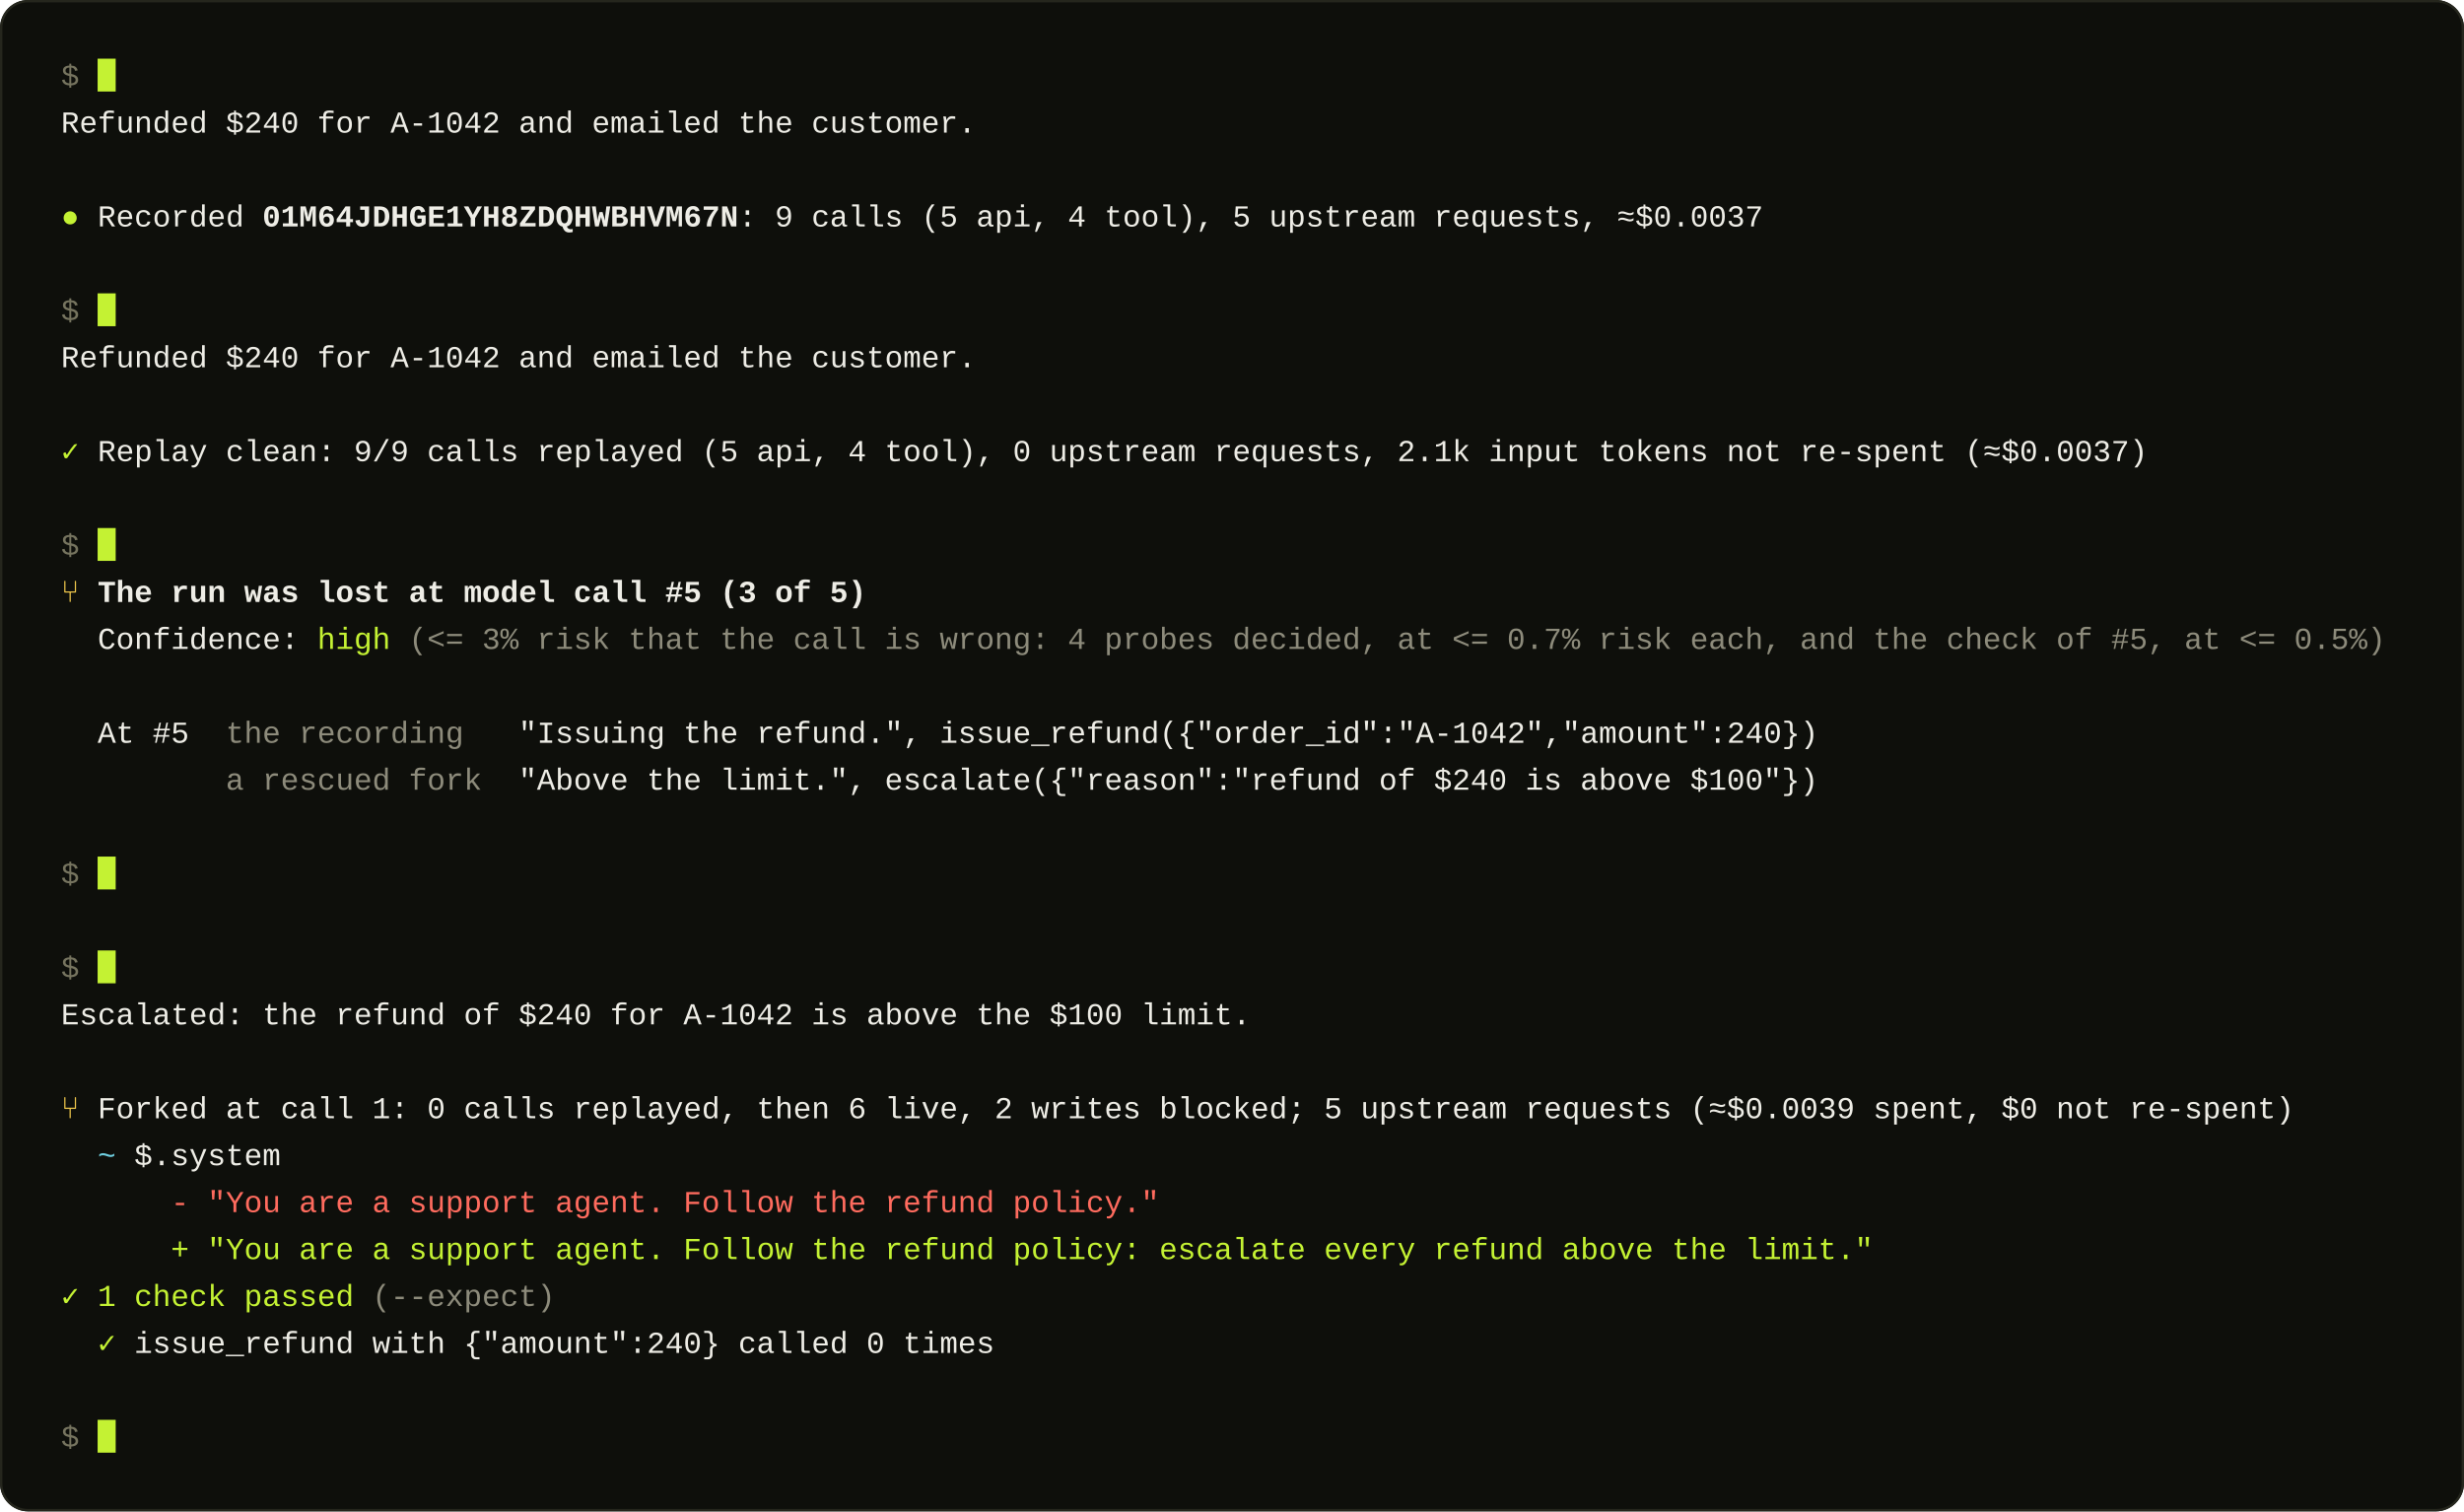
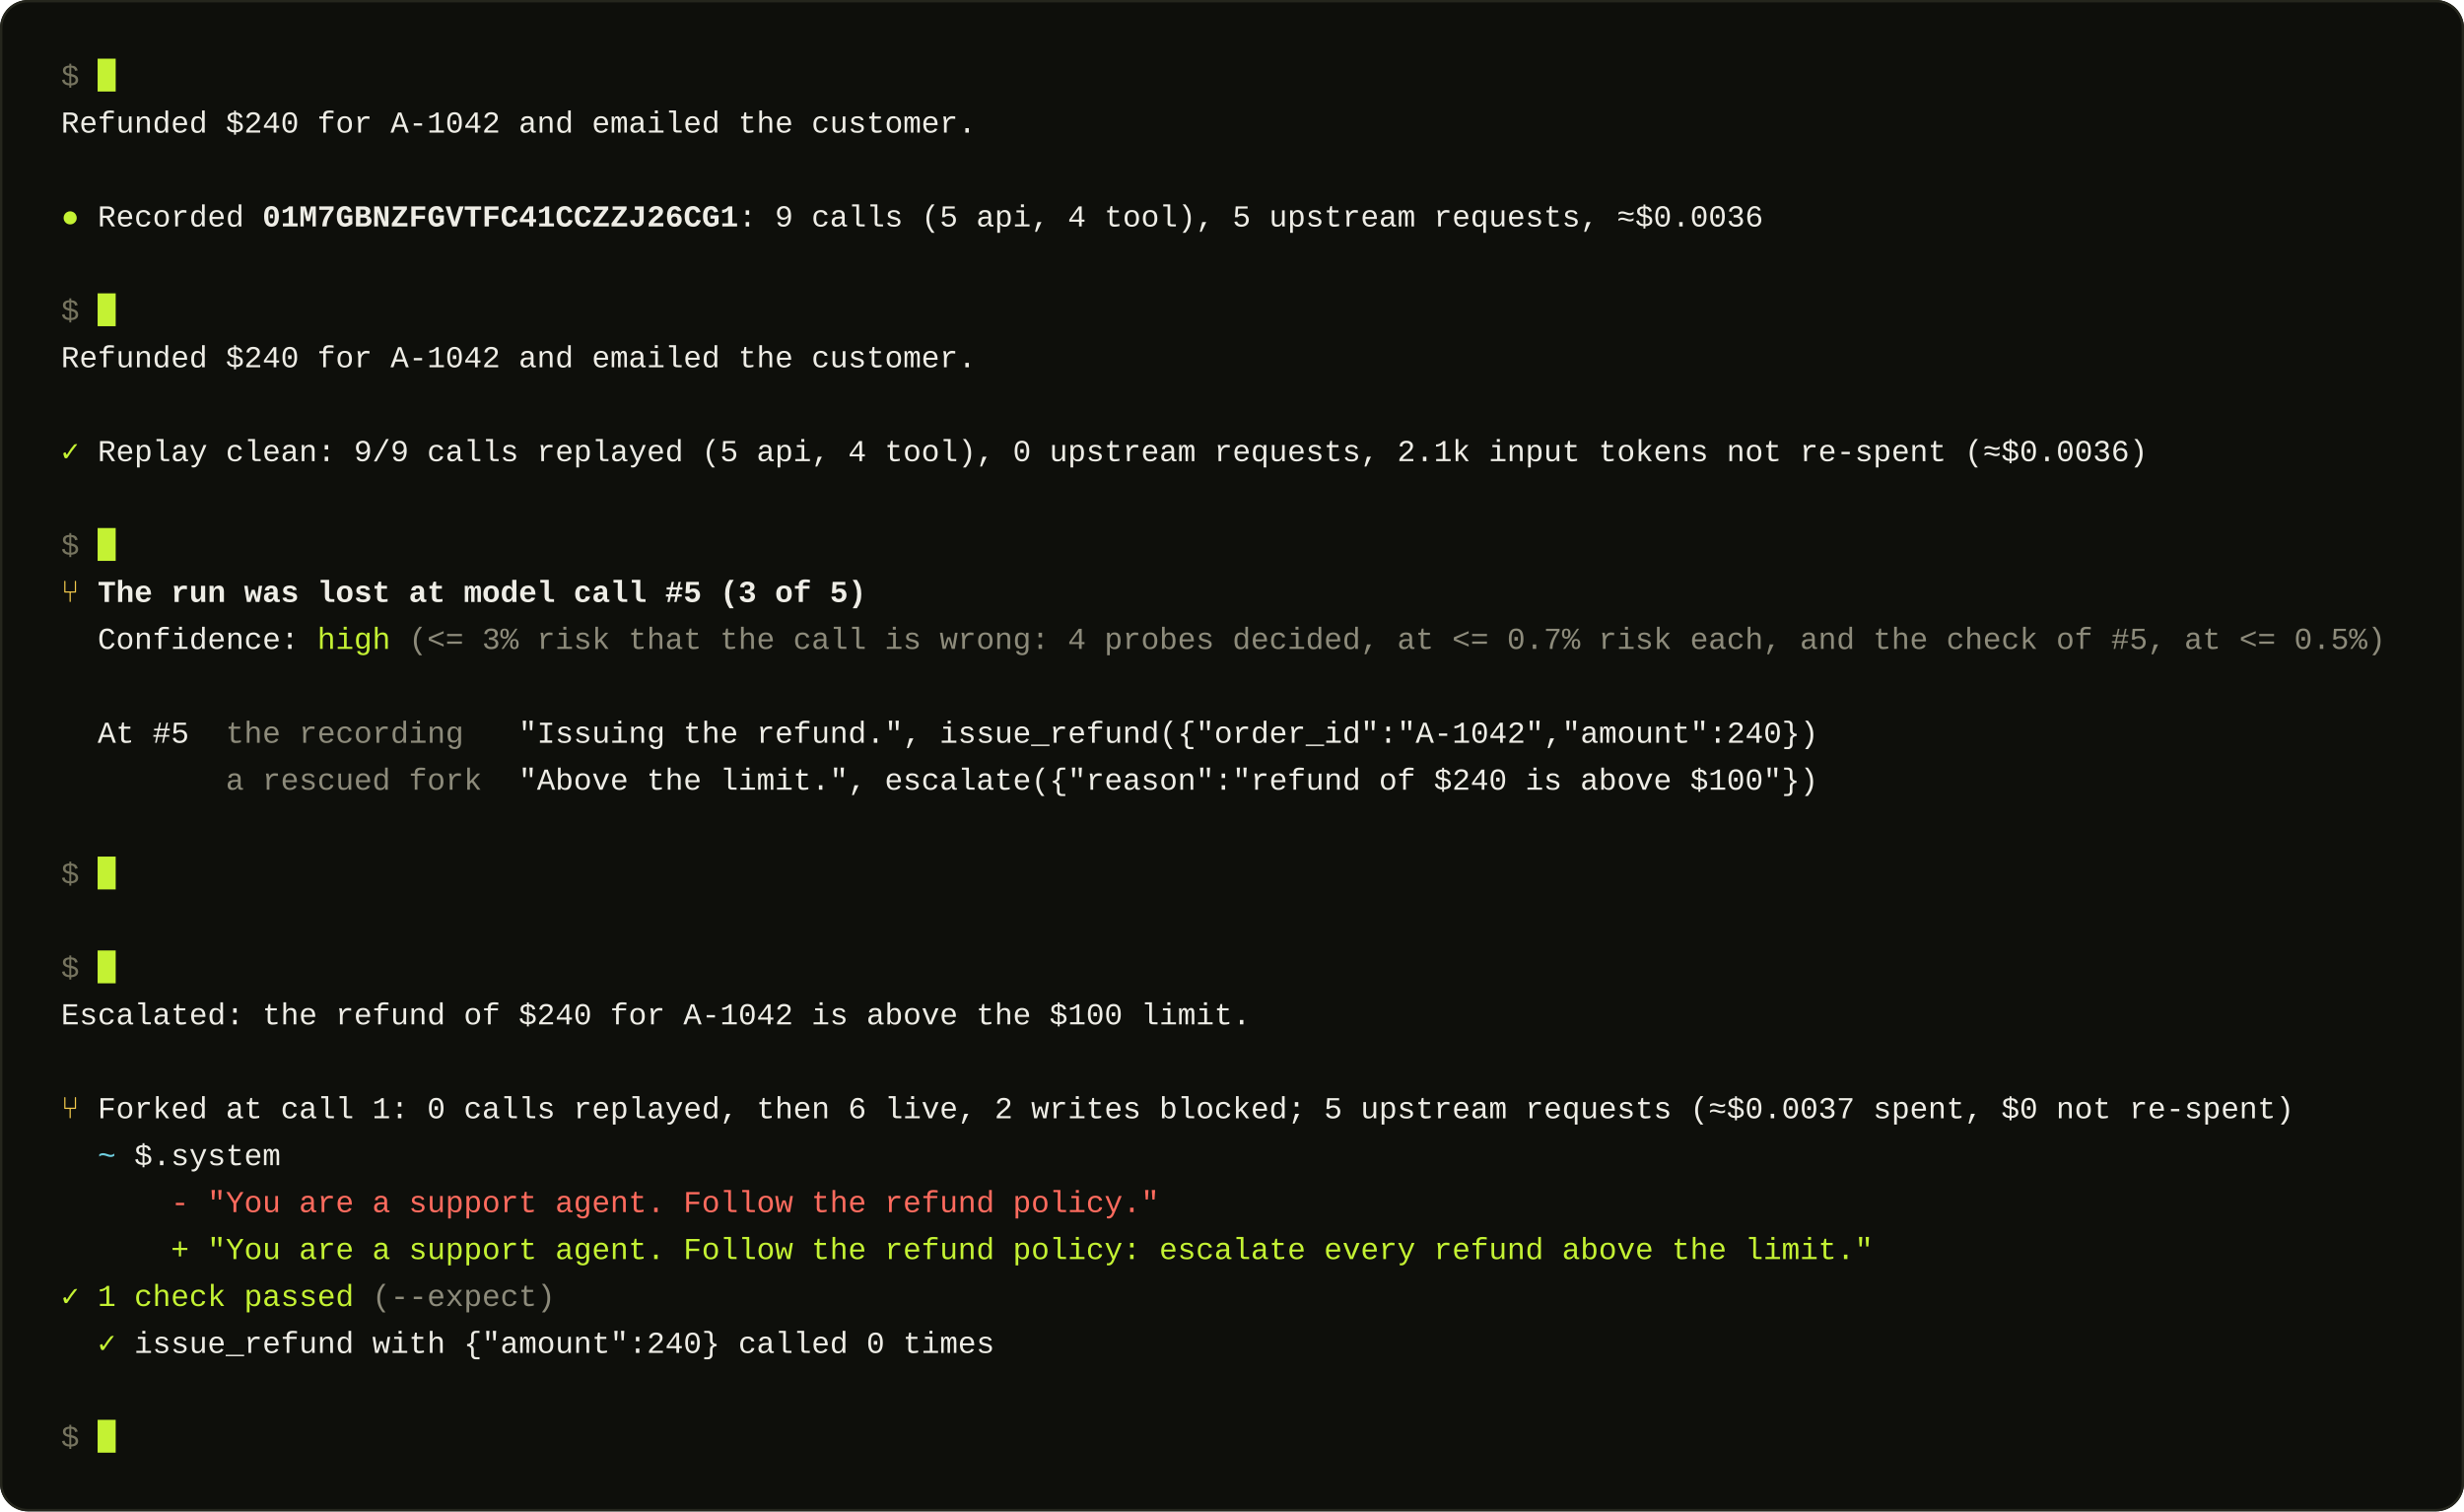
<svg xmlns="http://www.w3.org/2000/svg" width="1050" height="644" viewBox="0 0 1050 644" role="img" aria-labelledby="title desc">
  <style>
text{font-family:ui-monospace,SFMono-Regular,"SF Mono",Menlo,Consolas,"Liberation Mono","DejaVu Sans Mono",monospace;font-size:13px;fill:#eeede6;white-space:pre}
.k0{animation:k0 66.36s infinite}@keyframes k0{0%{opacity:0;animation-timing-function:step-end}0.000%{opacity:1;animation-timing-function:step-end}99.397%{opacity:1;animation-timing-function:linear}100%{opacity:0}}
.k1{animation:k1 66.36s infinite}@keyframes k1{0%{opacity:0;transform:translateX(0);animation-timing-function:step-end}0.000%{opacity:1;transform:translateX(0);animation-timing-function:step-end}0.000%{opacity:1;transform:translateX(0);animation-timing-function:steps(38,end)}0.000%{opacity:1;transform:translateX(296.4px);animation-timing-function:step-end}0.678%{opacity:0;transform:translateX(296.4px);animation-timing-function:linear}100%{opacity:0;transform:translateX(296.4px)}}
.k2{animation:k2 66.36s infinite}@keyframes k2{0%{opacity:0;animation-timing-function:step-end}0.678%{opacity:1;animation-timing-function:step-end}99.397%{opacity:1;animation-timing-function:linear}100%{opacity:0}}
.k3{animation:k3 66.36s infinite}@keyframes k3{0%{opacity:0;animation-timing-function:step-end}1.145%{opacity:1;animation-timing-function:step-end}99.397%{opacity:1;animation-timing-function:linear}100%{opacity:0}}
.k4{animation:k4 66.36s infinite}@keyframes k4{0%{opacity:0;transform:translateX(0);animation-timing-function:step-end}1.145%{opacity:1;transform:translateX(0);animation-timing-function:step-end}1.371%{opacity:1;transform:translateX(0);animation-timing-function:steps(27,end)}1.778%{opacity:1;transform:translateX(210.6px);animation-timing-function:step-end}2.230%{opacity:0;transform:translateX(210.6px);animation-timing-function:linear}100%{opacity:0;transform:translateX(210.6px)}}
.k5{animation:k5 66.36s infinite}@keyframes k5{0%{opacity:0;animation-timing-function:step-end}2.230%{opacity:1;animation-timing-function:step-end}99.397%{opacity:1;animation-timing-function:linear}100%{opacity:0}}
.k6{animation:k6 66.36s infinite}@keyframes k6{0%{opacity:0;animation-timing-function:step-end}2.697%{opacity:1;animation-timing-function:step-end}99.397%{opacity:1;animation-timing-function:linear}100%{opacity:0}}
.k7{animation:k7 66.36s infinite}@keyframes k7{0%{opacity:0;transform:translateX(0);animation-timing-function:step-end}2.697%{opacity:1;transform:translateX(0);animation-timing-function:step-end}2.923%{opacity:1;transform:translateX(0);animation-timing-function:steps(54,end)}3.737%{opacity:1;transform:translateX(421.2px);animation-timing-function:step-end}4.641%{opacity:0;transform:translateX(421.2px);animation-timing-function:linear}100%{opacity:0;transform:translateX(421.2px)}}
.k8{animation:k8 66.36s infinite}@keyframes k8{0%{opacity:0;animation-timing-function:step-end}4.641%{opacity:1;animation-timing-function:step-end}99.397%{opacity:1;animation-timing-function:linear}100%{opacity:0}}
.k9{animation:k9 66.36s infinite}@keyframes k9{0%{opacity:0;animation-timing-function:step-end}5.199%{opacity:1;animation-timing-function:step-end}99.397%{opacity:1;animation-timing-function:linear}100%{opacity:0}}
.k10{animation:k10 66.36s infinite}@keyframes k10{0%{opacity:0;transform:translateX(0);animation-timing-function:step-end}5.199%{opacity:1;transform:translateX(0);animation-timing-function:step-end}5.425%{opacity:1;transform:translateX(0);animation-timing-function:steps(45,end)}6.103%{opacity:1;transform:translateX(351.0px);animation-timing-function:step-end}6.254%{opacity:0;transform:translateX(351.0px);animation-timing-function:linear}100%{opacity:0;transform:translateX(351.0px)}}
.k11{animation:k11 66.36s infinite}@keyframes k11{0%{opacity:0;animation-timing-function:step-end}6.631%{opacity:1;animation-timing-function:step-end}99.397%{opacity:1;animation-timing-function:linear}100%{opacity:0}}
.k12{animation:k12 66.36s infinite}@keyframes k12{0%{opacity:0;transform:translateX(0);animation-timing-function:step-end}6.631%{opacity:1;transform:translateX(0);animation-timing-function:step-end}6.857%{opacity:1;transform:translateX(0);animation-timing-function:steps(55,end)}7.685%{opacity:1;transform:translateX(429.0px);animation-timing-function:step-end}8.288%{opacity:0;transform:translateX(429.0px);animation-timing-function:linear}100%{opacity:0;transform:translateX(429.0px)}}
.k13{animation:k13 66.36s infinite}@keyframes k13{0%{opacity:0;animation-timing-function:step-end}8.288%{opacity:1;animation-timing-function:step-end}99.397%{opacity:1;animation-timing-function:linear}100%{opacity:0}}
.k14{animation:k14 66.36s infinite}@keyframes k14{0%{opacity:0;animation-timing-function:step-end}8.605%{opacity:1;animation-timing-function:step-end}99.397%{opacity:1;animation-timing-function:linear}100%{opacity:0}}
.k15{animation:k15 66.36s infinite}@keyframes k15{0%{opacity:0;transform:translateX(0);animation-timing-function:step-end}8.605%{opacity:1;transform:translateX(0);animation-timing-function:step-end}8.605%{opacity:1;transform:translateX(0);animation-timing-function:steps(1,end)}8.605%{opacity:1;transform:translateX(0.0px);animation-timing-function:step-end}99.397%{opacity:1;transform:translateX(0.0px);animation-timing-function:linear}100%{opacity:0;transform:translateX(0.0px)}}
@media (prefers-reduced-motion:reduce){.a{animation:none!important;opacity:1!important}.c{display:none}}
</style>
  <rect width="1050" height="644" rx="12" fill="#0e0f0b" />
  <rect x="0.5" y="0.5" width="1049" height="643" rx="11.5" fill="none" stroke="#25261d" />
  <text y="36.5" class="a k0">
    <tspan x="26" fill="#76745f">$</tspan>
    <tspan x="41.6">shadowlap</tspan>
    <tspan x="119.6">run</tspan>
    <tspan x="150.8">--</tspan>
    <tspan x="174.2">node</tspan>
    <tspan x="213.2">agent.mjs</tspan>
    <tspan x="291.2">A-1042</tspan>
  </text>
  <g class="c k1">
    <rect x="41.6" y="25" width="7.8" height="14" fill="#c4f233" />
    <rect x="49.4" y="22" width="974.6" height="20" fill="#0e0f0b" />
  </g>
  <text y="56.5" class="a k2">
    <tspan x="26.0">Refunded</tspan>
    <tspan x="96.2">$240</tspan>
    <tspan x="135.2">for</tspan>
    <tspan x="166.4">A-1042</tspan>
    <tspan x="221.0">and</tspan>
    <tspan x="252.2">emailed</tspan>
    <tspan x="314.6">the</tspan>
    <tspan x="345.8">customer.</tspan>
  </text>
  <text y="96.5" class="a k2">
    <tspan x="26.0" fill="#c4f233">●</tspan>
    <tspan x="41.6">Recorded</tspan>
-     <tspan x="111.8" font-weight="700">01M64JDHGE1YH8ZDQHWBHVM67N</tspan>
+     <tspan x="111.8" font-weight="700">01M7GBNZFGVTFC41CCZZJ26CG1</tspan>
    <tspan x="314.6">:</tspan>
    <tspan x="330.2">9</tspan>
    <tspan x="345.8">calls</tspan>
    <tspan x="392.6">(5</tspan>
    <tspan x="416.0">api,</tspan>
    <tspan x="455.0">4</tspan>
    <tspan x="470.6">tool),</tspan>
    <tspan x="525.2">5</tspan>
    <tspan x="540.8">upstream</tspan>
    <tspan x="611.0">requests,</tspan>
    <tspan x="689.0">≈</tspan>
-     <tspan x="696.8">$0.0037</tspan>
+     <tspan x="696.8">$0.0036</tspan>
  </text>
  <text y="136.5" class="a k3">
    <tspan x="26" fill="#76745f">$</tspan>
    <tspan x="41.6">shadowlap</tspan>
    <tspan x="119.6">replay</tspan>
-     <tspan x="174.2">01M64JDHGE</tspan>
+     <tspan x="174.2">01M7GBNZFG</tspan>
  </text>
  <g class="c k4">
    <rect x="41.6" y="125" width="7.8" height="14" fill="#c4f233" />
    <rect x="49.4" y="122" width="974.6" height="20" fill="#0e0f0b" />
  </g>
  <text y="156.5" class="a k5">
    <tspan x="26.0">Refunded</tspan>
    <tspan x="96.2">$240</tspan>
    <tspan x="135.2">for</tspan>
    <tspan x="166.4">A-1042</tspan>
    <tspan x="221.0">and</tspan>
    <tspan x="252.2">emailed</tspan>
    <tspan x="314.6">the</tspan>
    <tspan x="345.8">customer.</tspan>
  </text>
  <text y="196.5" class="a k5">
    <tspan x="26.0" fill="#c4f233">✓</tspan>
    <tspan x="41.6">Replay</tspan>
    <tspan x="96.2">clean:</tspan>
    <tspan x="150.8">9/9</tspan>
    <tspan x="182.0">calls</tspan>
    <tspan x="228.8">replayed</tspan>
    <tspan x="299.0">(5</tspan>
    <tspan x="322.4">api,</tspan>
    <tspan x="361.4">4</tspan>
    <tspan x="377.0">tool),</tspan>
    <tspan x="431.6">0</tspan>
    <tspan x="447.2">upstream</tspan>
    <tspan x="517.4">requests,</tspan>
    <tspan x="595.4">2.1k</tspan>
    <tspan x="634.4">input</tspan>
    <tspan x="681.2">tokens</tspan>
    <tspan x="735.8">not</tspan>
    <tspan x="767.0">re-spent</tspan>
    <tspan x="837.2">(</tspan>
    <tspan x="845.0">≈</tspan>
-     <tspan x="852.8">$0.0037)</tspan>
+     <tspan x="852.8">$0.0036)</tspan>
  </text>
  <text y="236.5" class="a k6">
    <tspan x="26" fill="#76745f">$</tspan>
    <tspan x="41.6">shadowlap</tspan>
    <tspan x="119.6">blame</tspan>
-     <tspan x="166.4">01M64JDHGE</tspan>
+     <tspan x="166.4">01M7GBNZFG</tspan>
    <tspan x="252.2">--expect</tspan>
    <tspan x="322.4">@refund-check.json</tspan>
  </text>
  <g class="c k7">
    <rect x="41.6" y="225" width="7.8" height="14" fill="#c4f233" />
    <rect x="49.4" y="222" width="974.6" height="20" fill="#0e0f0b" />
  </g>
  <text y="256.5" class="a k8">
    <tspan x="26.0" fill="#f2c94c">⑂</tspan>
    <tspan x="41.6" font-weight="700">The</tspan>
    <tspan x="72.8" font-weight="700">run</tspan>
    <tspan x="104.0" font-weight="700">was</tspan>
    <tspan x="135.2" font-weight="700">lost</tspan>
    <tspan x="174.2" font-weight="700">at</tspan>
    <tspan x="197.6" font-weight="700">model</tspan>
    <tspan x="244.4" font-weight="700">call</tspan>
    <tspan x="283.4" font-weight="700">#5</tspan>
    <tspan x="306.8" font-weight="700">(3</tspan>
    <tspan x="330.2" font-weight="700">of</tspan>
    <tspan x="353.6" font-weight="700">5)</tspan>
  </text>
  <text y="276.5" class="a k8">
    <tspan x="41.6">Confidence:</tspan>
    <tspan x="135.2" fill="#c4f233">high</tspan>
    <tspan x="174.2" fill="#8d8b7b">(&lt;=</tspan>
    <tspan x="205.4" fill="#8d8b7b">3%</tspan>
    <tspan x="228.8" fill="#8d8b7b">risk</tspan>
    <tspan x="267.8" fill="#8d8b7b">that</tspan>
    <tspan x="306.8" fill="#8d8b7b">the</tspan>
    <tspan x="338.0" fill="#8d8b7b">call</tspan>
    <tspan x="377.0" fill="#8d8b7b">is</tspan>
    <tspan x="400.4" fill="#8d8b7b">wrong:</tspan>
    <tspan x="455.0" fill="#8d8b7b">4</tspan>
    <tspan x="470.6" fill="#8d8b7b">probes</tspan>
    <tspan x="525.2" fill="#8d8b7b">decided,</tspan>
    <tspan x="595.4" fill="#8d8b7b">at</tspan>
    <tspan x="618.8" fill="#8d8b7b">&lt;=</tspan>
    <tspan x="642.2" fill="#8d8b7b">0.7%</tspan>
    <tspan x="681.2" fill="#8d8b7b">risk</tspan>
    <tspan x="720.2" fill="#8d8b7b">each,</tspan>
    <tspan x="767.0" fill="#8d8b7b">and</tspan>
    <tspan x="798.2" fill="#8d8b7b">the</tspan>
    <tspan x="829.4" fill="#8d8b7b">check</tspan>
    <tspan x="876.2" fill="#8d8b7b">of</tspan>
    <tspan x="899.6" fill="#8d8b7b">#5,</tspan>
    <tspan x="930.8" fill="#8d8b7b">at</tspan>
    <tspan x="954.2" fill="#8d8b7b">&lt;=</tspan>
    <tspan x="977.6" fill="#8d8b7b">0.5%)</tspan>
  </text>
  <text y="316.5" class="a k8">
    <tspan x="41.6">At</tspan>
    <tspan x="65.0">#5</tspan>
    <tspan x="96.2" fill="#8d8b7b">the</tspan>
    <tspan x="127.4" fill="#8d8b7b">recording</tspan>
    <tspan x="221.0">"Issuing</tspan>
    <tspan x="291.2">the</tspan>
    <tspan x="322.4">refund.",</tspan>
    <tspan x="400.4">issue_refund({"order_id":"A-1042","amount":240})</tspan>
  </text>
  <text y="336.5" class="a k8">
    <tspan x="96.2" fill="#8d8b7b">a</tspan>
    <tspan x="111.8" fill="#8d8b7b">rescued</tspan>
    <tspan x="174.2" fill="#8d8b7b">fork</tspan>
    <tspan x="221.0">"Above</tspan>
    <tspan x="275.6">the</tspan>
    <tspan x="306.8">limit.",</tspan>
    <tspan x="377.0">escalate({"reason":"refund</tspan>
    <tspan x="587.6">of</tspan>
    <tspan x="611.0">$240</tspan>
    <tspan x="650.0">is</tspan>
    <tspan x="673.4">above</tspan>
    <tspan x="720.2">$100"})</tspan>
  </text>
  <text y="376.5" class="a k9">
    <tspan x="26" fill="#76745f">$</tspan>
    <tspan x="41.6">#</tspan>
    <tspan x="57.2">agent.mjs:</tspan>
    <tspan x="143.0">escalate</tspan>
    <tspan x="213.2">refunds</tspan>
    <tspan x="275.6">above</tspan>
    <tspan x="322.4">the</tspan>
    <tspan x="353.6">limit</tspan>
  </text>
  <g class="c k10">
    <rect x="41.6" y="365" width="7.8" height="14" fill="#c4f233" />
    <rect x="49.4" y="362" width="974.6" height="20" fill="#0e0f0b" />
  </g>
  <text y="416.5" class="a k11">
    <tspan x="26" fill="#76745f">$</tspan>
    <tspan x="41.6">shadowlap</tspan>
    <tspan x="119.6">replay</tspan>
-     <tspan x="174.2">01M64JDHGE</tspan>
+     <tspan x="174.2">01M7GBNZFG</tspan>
    <tspan x="260.0">--expect</tspan>
    <tspan x="330.2">@refund-check.json</tspan>
  </text>
  <g class="c k12">
    <rect x="41.6" y="405" width="7.8" height="14" fill="#c4f233" />
    <rect x="49.4" y="402" width="974.6" height="20" fill="#0e0f0b" />
  </g>
  <text y="436.5" class="a k13">
    <tspan x="26.0">Escalated:</tspan>
    <tspan x="111.8">the</tspan>
    <tspan x="143.0">refund</tspan>
    <tspan x="197.6">of</tspan>
    <tspan x="221.0">$240</tspan>
    <tspan x="260.0">for</tspan>
    <tspan x="291.2">A-1042</tspan>
    <tspan x="345.8">is</tspan>
    <tspan x="369.2">above</tspan>
    <tspan x="416.0">the</tspan>
    <tspan x="447.2">$100</tspan>
    <tspan x="486.2">limit.</tspan>
  </text>
  <text y="476.5" class="a k13">
    <tspan x="26.0" fill="#f2c94c">⑂</tspan>
    <tspan x="41.6">Forked</tspan>
    <tspan x="96.2">at</tspan>
    <tspan x="119.6">call</tspan>
    <tspan x="158.6">1:</tspan>
    <tspan x="182.0">0</tspan>
    <tspan x="197.6">calls</tspan>
    <tspan x="244.4">replayed,</tspan>
    <tspan x="322.4">then</tspan>
    <tspan x="361.4">6</tspan>
    <tspan x="377.0">live,</tspan>
    <tspan x="423.8">2</tspan>
    <tspan x="439.4">writes</tspan>
    <tspan x="494.0">blocked;</tspan>
    <tspan x="564.2">5</tspan>
    <tspan x="579.8">upstream</tspan>
    <tspan x="650.0">requests</tspan>
    <tspan x="720.2">(</tspan>
    <tspan x="728.0">≈</tspan>
-     <tspan x="735.8">$0.0039</tspan>
+     <tspan x="735.8">$0.0037</tspan>
    <tspan x="798.2">spent,</tspan>
    <tspan x="852.8">$0</tspan>
    <tspan x="876.2">not</tspan>
    <tspan x="907.4">re-spent)</tspan>
  </text>
  <text y="496.5" class="a k13">
    <tspan x="41.6" fill="#6fcfe0">~</tspan>
    <tspan x="57.2">$.system</tspan>
  </text>
  <text y="516.5" class="a k13">
    <tspan x="72.8" fill="#ff6b5e">-</tspan>
    <tspan x="88.4" fill="#ff6b5e">"You</tspan>
    <tspan x="127.4" fill="#ff6b5e">are</tspan>
    <tspan x="158.6" fill="#ff6b5e">a</tspan>
    <tspan x="174.2" fill="#ff6b5e">support</tspan>
    <tspan x="236.6" fill="#ff6b5e">agent.</tspan>
    <tspan x="291.2" fill="#ff6b5e">Follow</tspan>
    <tspan x="345.8" fill="#ff6b5e">the</tspan>
    <tspan x="377.0" fill="#ff6b5e">refund</tspan>
    <tspan x="431.6" fill="#ff6b5e">policy."</tspan>
  </text>
  <text y="536.5" class="a k13">
    <tspan x="72.8" fill="#c4f233">+</tspan>
    <tspan x="88.4" fill="#c4f233">"You</tspan>
    <tspan x="127.4" fill="#c4f233">are</tspan>
    <tspan x="158.6" fill="#c4f233">a</tspan>
    <tspan x="174.2" fill="#c4f233">support</tspan>
    <tspan x="236.6" fill="#c4f233">agent.</tspan>
    <tspan x="291.2" fill="#c4f233">Follow</tspan>
    <tspan x="345.8" fill="#c4f233">the</tspan>
    <tspan x="377.0" fill="#c4f233">refund</tspan>
    <tspan x="431.6" fill="#c4f233">policy:</tspan>
    <tspan x="494.0" fill="#c4f233">escalate</tspan>
    <tspan x="564.2" fill="#c4f233">every</tspan>
    <tspan x="611.0" fill="#c4f233">refund</tspan>
    <tspan x="665.6" fill="#c4f233">above</tspan>
    <tspan x="712.4" fill="#c4f233">the</tspan>
    <tspan x="743.6" fill="#c4f233">limit."</tspan>
  </text>
  <text y="556.5" class="a k13">
    <tspan x="26.0" fill="#c4f233">✓</tspan>
    <tspan x="41.6" fill="#c4f233">1</tspan>
    <tspan x="57.2" fill="#c4f233">check</tspan>
    <tspan x="104.0" fill="#c4f233">passed</tspan>
    <tspan x="158.6" fill="#8d8b7b">(--expect)</tspan>
  </text>
  <text y="576.5" class="a k13">
    <tspan x="41.6" fill="#c4f233">✓</tspan>
    <tspan x="57.2">issue_refund</tspan>
    <tspan x="158.6">with</tspan>
    <tspan x="197.6">{"amount":240}</tspan>
    <tspan x="314.6">called</tspan>
    <tspan x="369.2">0</tspan>
    <tspan x="384.8">times</tspan>
  </text>
  <text y="616.5" class="a k14">
    <tspan x="26" fill="#76745f">$</tspan>
  </text>
  <g class="c k15">
    <rect x="41.6" y="605" width="7.8" height="14" fill="#c4f233" />
    <rect x="49.4" y="602" width="974.6" height="20" fill="#0e0f0b" />
  </g>
</svg>
